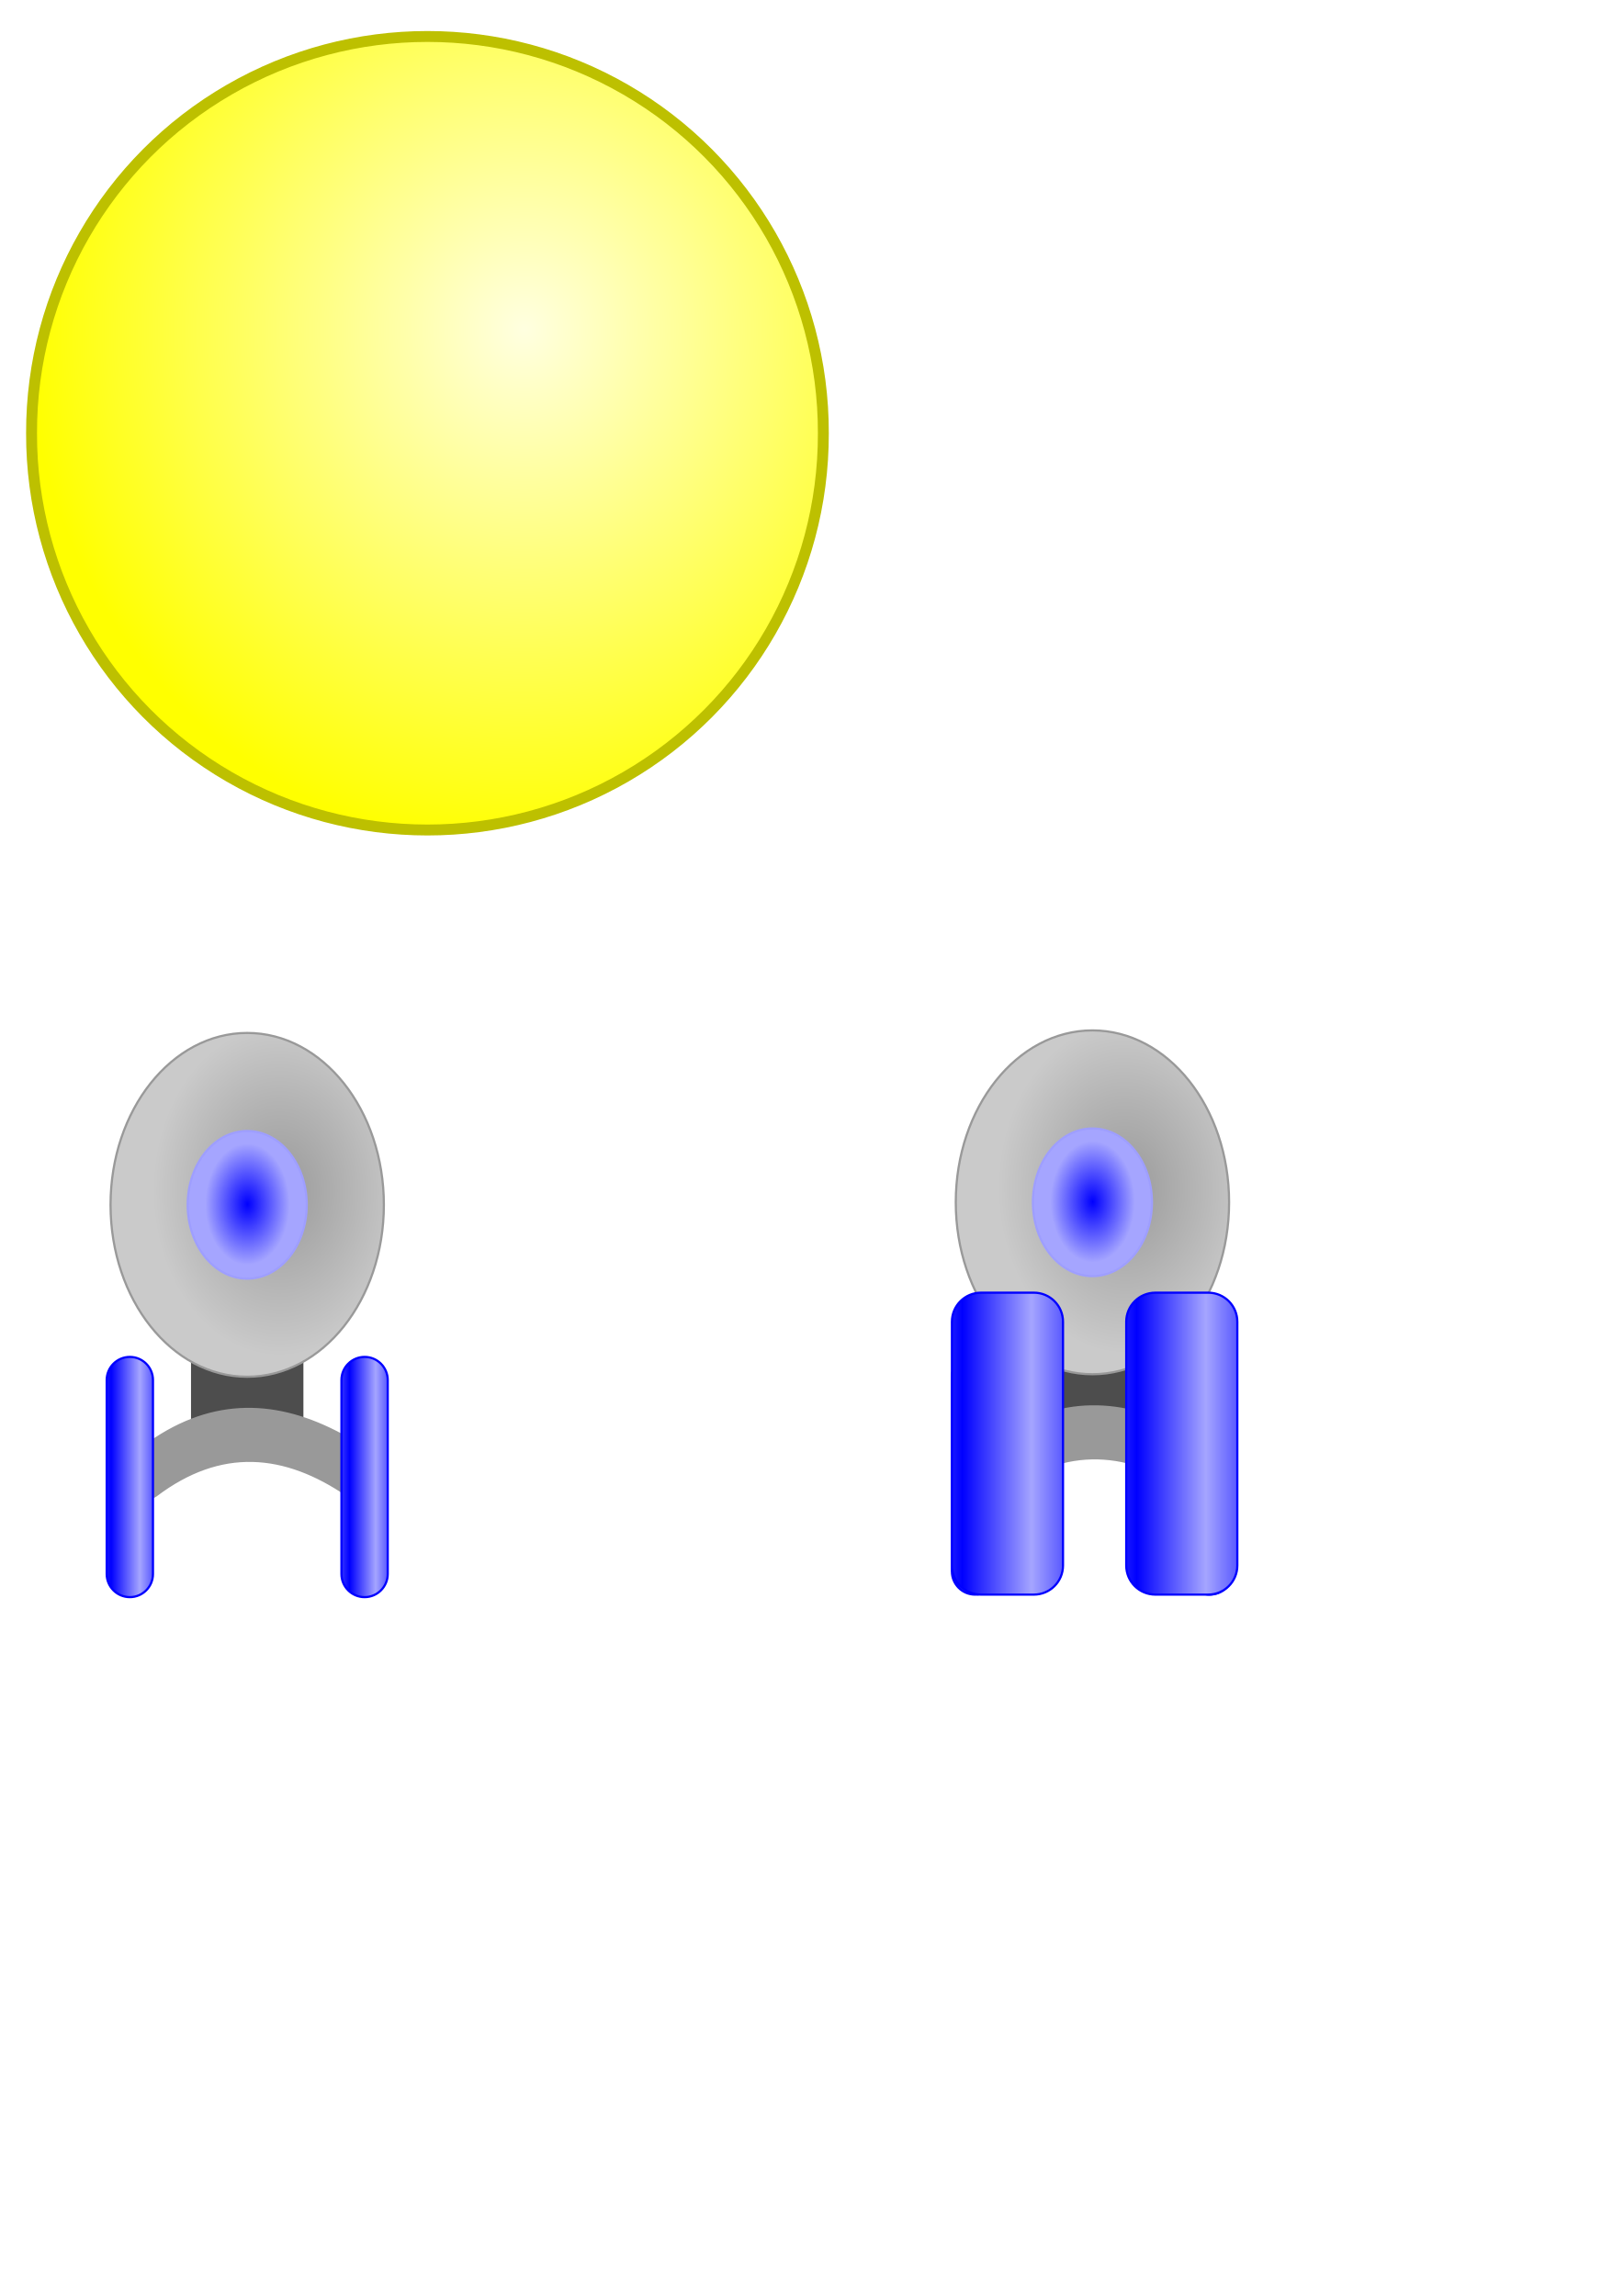
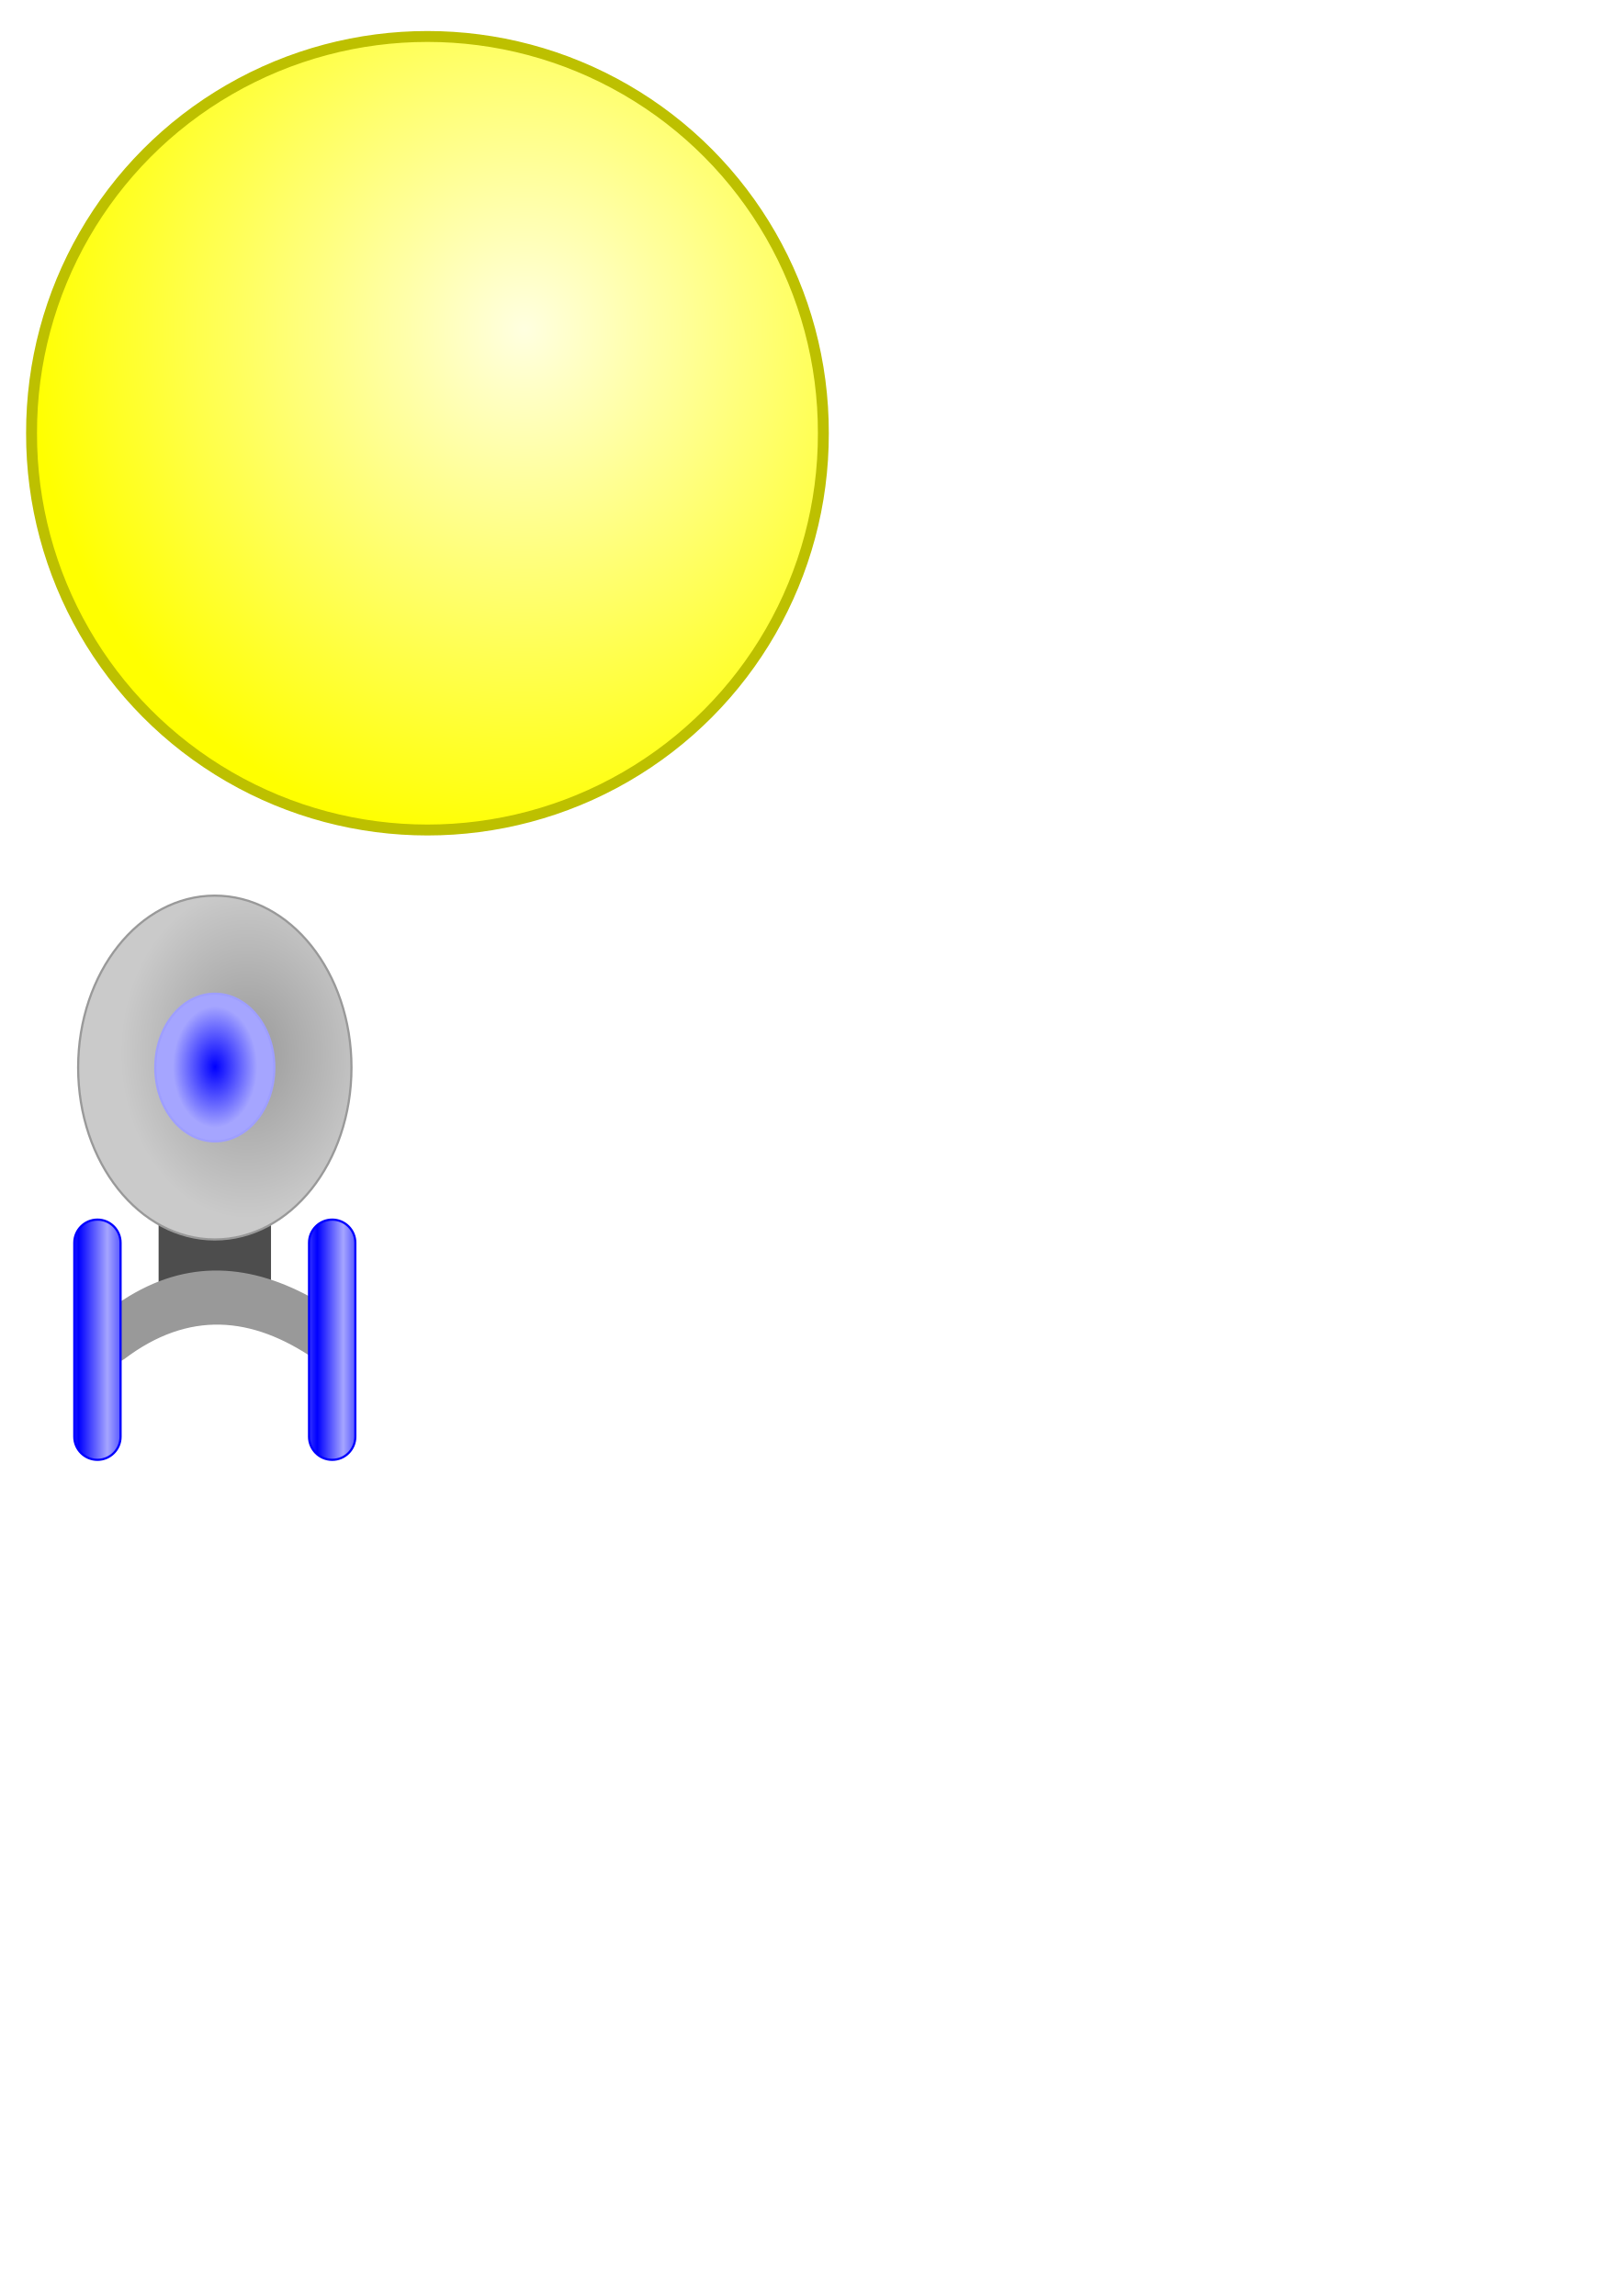
<svg xmlns="http://www.w3.org/2000/svg" xmlns:xlink="http://www.w3.org/1999/xlink" width="744.094" height="1052.362" id="svg2" version="1.1">
  <defs id="defs4">
    <linearGradient id="linearGradient3879">
      <stop style="stop-color:#999999;stop-opacity:1;" offset="0" id="stop3881" />
      <stop style="stop-color:#cacaca;stop-opacity:1;" offset="1" id="stop3883" />
    </linearGradient>
    <linearGradient id="linearGradient3863">
      <stop style="stop-color:#0000ff;stop-opacity:1;" offset="0" id="stop3865" />
      <stop style="stop-color:#a5a5ff;stop-opacity:1;" offset="1" id="stop3867" />
    </linearGradient>
    <linearGradient id="linearGradient3763">
      <stop id="stop3765" offset="0" style="stop-color:#ffffe0;stop-opacity:1;" />
      <stop id="stop3767" offset="1" style="stop-color:#ffff00;stop-opacity:1;" />
    </linearGradient>
    <linearGradient id="linearGradient3755">
      <stop style="stop-color:#ffffe0;stop-opacity:1;" offset="0" id="stop3757" />
      <stop style="stop-color:#ffff00;stop-opacity:1;" offset="1" id="stop3759" />
    </linearGradient>
    <radialGradient xlink:href="#linearGradient3763" id="radialGradient3761" cx="237.304" cy="300.599" fx="237.304" fy="300.599" r="181.929" gradientUnits="userSpaceOnUse" spreadMethod="pad" gradientTransform="matrix(1.249861,0.03332548,-0.03490853,1.309233,-48.79944,-100.8633)" />
-     <linearGradient id="linearGradient3879-7">
-       <stop style="stop-color:#999999;stop-opacity:1;" offset="0" id="stop3881-4" />
-       <stop style="stop-color:#cacaca;stop-opacity:1;" offset="1" id="stop3883-0" />
-     </linearGradient>
-     <linearGradient id="linearGradient3863-4">
-       <stop style="stop-color:#0000ff;stop-opacity:1;" offset="0" id="stop3865-8" />
-       <stop style="stop-color:#a5a5ff;stop-opacity:1;" offset="1" id="stop3867-8" />
-     </linearGradient>
-     <linearGradient id="linearGradient3033">
-       <stop style="stop-color:#0000ff;stop-opacity:1;" offset="0" id="stop3035" />
-       <stop style="stop-color:#a5a5ff;stop-opacity:1;" offset="1" id="stop3037" />
-     </linearGradient>
-     <radialGradient xlink:href="#linearGradient3863-4" id="radialGradient3895-4" cx="265.02" cy="631.484" fx="265.02" fy="631.484" r="63.786" gradientTransform="matrix(0.6945279,-1.3427049e-8,1.9088958e-8,1.015161,80.84623,-9.584035)" gradientUnits="userSpaceOnUse" />
-     <linearGradient id="linearGradient3040">
-       <stop style="stop-color:#0000ff;stop-opacity:1;" offset="0" id="stop3042" />
-       <stop style="stop-color:#a5a5ff;stop-opacity:1;" offset="1" id="stop3044" />
-     </linearGradient>
-     <radialGradient xlink:href="#linearGradient3879-4" id="radialGradient3885-8" cx="279.41" cy="626.964" fx="279.41" fy="626.964" r="63.129" gradientTransform="matrix(0.9197372,-0.00303403,0.00396048,1.200579,19.94317,-126.2329)" gradientUnits="userSpaceOnUse" />
-     <linearGradient id="linearGradient3879-4">
-       <stop style="stop-color:#999999;stop-opacity:1;" offset="0" id="stop3881-0" />
-       <stop style="stop-color:#cacaca;stop-opacity:1;" offset="1" id="stop3883-7" />
-     </linearGradient>
-     <linearGradient xlink:href="#linearGradient3863-3" id="linearGradient3869-6" x1="310.836" y1="756.893" x2="322.8" y2="756.893" gradientUnits="userSpaceOnUse" spreadMethod="reflect" />
-     <linearGradient id="linearGradient3863-3">
-       <stop style="stop-color:#0000ff;stop-opacity:1;" offset="0" id="stop3865-6" />
-       <stop style="stop-color:#a5a5ff;stop-opacity:1;" offset="1" id="stop3867-1" />
-     </linearGradient>
-     <linearGradient xlink:href="#linearGradient3863-3" id="linearGradient3877-5" x1="201.505" y1="757.393" x2="214.718" y2="757.393" gradientUnits="userSpaceOnUse" spreadMethod="reflect" />
-     <linearGradient id="linearGradient3155">
-       <stop style="stop-color:#0000ff;stop-opacity:1;" offset="0" id="stop3157" />
-       <stop style="stop-color:#a5a5ff;stop-opacity:1;" offset="1" id="stop3159" />
-     </linearGradient>
-     <radialGradient xlink:href="#linearGradient3863-3" id="radialGradient3895-42" cx="265.02" cy="631.484" fx="265.02" fy="631.484" r="63.786" gradientTransform="matrix(0.6945279,-1.3427049e-8,1.9088958e-8,1.015161,80.84623,-9.584035)" gradientUnits="userSpaceOnUse" />
-     <linearGradient id="linearGradient3162">
-       <stop style="stop-color:#0000ff;stop-opacity:1;" offset="0" id="stop3164" />
-       <stop style="stop-color:#a5a5ff;stop-opacity:1;" offset="1" id="stop3166" />
-     </linearGradient>
-     <radialGradient xlink:href="#linearGradient3879" id="radialGradient3232" gradientUnits="userSpaceOnUse" gradientTransform="matrix(0.9197372,-0.00303403,0.00396048,1.200579,19.94317,-126.2329)" cx="279.41" cy="626.964" fx="279.41" fy="626.964" r="63.129" />
-     <linearGradient xlink:href="#linearGradient3863" id="linearGradient3234" gradientUnits="userSpaceOnUse" spreadMethod="reflect" x1="310.836" y1="756.893" x2="322.8" y2="756.893" />
-     <linearGradient xlink:href="#linearGradient3863" id="linearGradient3236" gradientUnits="userSpaceOnUse" spreadMethod="reflect" x1="201.505" y1="757.393" x2="214.718" y2="757.393" />
-     <radialGradient xlink:href="#linearGradient3863" id="radialGradient3238" gradientUnits="userSpaceOnUse" gradientTransform="matrix(0.6945279,-1.3427049e-8,1.9088958e-8,1.015161,80.84623,-9.584035)" cx="265.02" cy="631.484" fx="265.02" fy="631.484" r="63.786" />
-     <linearGradient xlink:href="#linearGradient3863-3-5" id="linearGradient3877-5-6" x1="201.505" y1="757.393" x2="214.718" y2="757.393" gradientUnits="userSpaceOnUse" spreadMethod="reflect" />
-     <linearGradient id="linearGradient3863-3-5">
-       <stop style="stop-color:#0000ff;stop-opacity:1;" offset="0" id="stop3865-6-7" />
-       <stop style="stop-color:#a5a5ff;stop-opacity:1;" offset="1" id="stop3867-1-5" />
-     </linearGradient>
-     <linearGradient gradientTransform="translate(55.20484,124.4508)" y2="757.393" x2="214.718" y1="757.393" x1="201.505" spreadMethod="reflect" gradientUnits="userSpaceOnUse" id="linearGradient3255" xlink:href="#linearGradient3863-3-5" />
-     <linearGradient xlink:href="#linearGradient3863-3-2" id="linearGradient3877-5-1" x1="201.505" y1="757.393" x2="214.718" y2="757.393" gradientUnits="userSpaceOnUse" spreadMethod="reflect" />
-     <linearGradient id="linearGradient3863-3-2">
-       <stop style="stop-color:#0000ff;stop-opacity:1;" offset="0" id="stop3865-6-0" />
-       <stop style="stop-color:#a5a5ff;stop-opacity:1;" offset="1" id="stop3867-1-0" />
-     </linearGradient>
-     <linearGradient gradientTransform="matrix(1.799902,0,0,1.256881,-168.0689,-205.0377)" y2="757.393" x2="214.718" y1="757.393" x1="201.505" spreadMethod="reflect" gradientUnits="userSpaceOnUse" id="linearGradient3255-1" xlink:href="#linearGradient3863-3-2" />
-     <linearGradient gradientTransform="matrix(1.799902,0,0,1.256881,-240.1443,-74.93011)" y2="757.393" x2="214.718" y1="757.393" x1="201.505" spreadMethod="reflect" gradientUnits="userSpaceOnUse" id="linearGradient3255-1-0" xlink:href="#linearGradient3863-3-2-7" />
-     <linearGradient id="linearGradient3863-3-2-7">
-       <stop style="stop-color:#0000ff;stop-opacity:1;" offset="0" id="stop3865-6-0-1" />
-       <stop style="stop-color:#a5a5ff;stop-opacity:1;" offset="1" id="stop3867-1-0-7" />
-     </linearGradient>
-     <linearGradient y2="757.393" x2="214.718" y1="757.393" x1="201.505" spreadMethod="reflect" gradientTransform="matrix(1.799902,0,0,1.256881,-60.48763,-205.0378)" gradientUnits="userSpaceOnUse" id="linearGradient3306" xlink:href="#linearGradient3863-3-2-7" />
-     <radialGradient xlink:href="#linearGradient3879-4" id="radialGradient3335" gradientUnits="userSpaceOnUse" gradientTransform="matrix(0.9197372,-0.00303403,0.00396048,1.200579,19.94317,-126.2329)" cx="279.41" cy="626.964" fx="279.41" fy="626.964" r="63.129" />
-     <linearGradient xlink:href="#linearGradient3863-3" id="linearGradient3337" gradientUnits="userSpaceOnUse" spreadMethod="reflect" x1="310.836" y1="756.893" x2="322.8" y2="756.893" />
-     <linearGradient xlink:href="#linearGradient3863-3" id="linearGradient3339" gradientUnits="userSpaceOnUse" spreadMethod="reflect" x1="201.505" y1="757.393" x2="214.718" y2="757.393" />
-     <radialGradient xlink:href="#linearGradient3863-3" id="radialGradient3341" gradientUnits="userSpaceOnUse" gradientTransform="matrix(0.6945279,-1.3427049e-8,1.9088958e-8,1.015161,80.84623,-9.584035)" cx="265.02" cy="631.484" fx="265.02" fy="631.484" r="63.786" />
-     <linearGradient xlink:href="#linearGradient3863-3-2" id="linearGradient3343" gradientUnits="userSpaceOnUse" gradientTransform="matrix(1.799902,0,0,1.256881,-168.0689,-209.0377)" spreadMethod="reflect" x1="201.505" y1="757.393" x2="214.718" y2="757.393" />
-     <linearGradient xlink:href="#linearGradient3863-3-2-7" id="linearGradient3345" gradientUnits="userSpaceOnUse" gradientTransform="matrix(1.799902,0,0,1.256881,-60.48763,-209.0378)" spreadMethod="reflect" x1="201.505" y1="757.393" x2="214.718" y2="757.393" />
-     <linearGradient xlink:href="#linearGradient3863-3-2" id="linearGradient4127" gradientUnits="userSpaceOnUse" gradientTransform="matrix(2.399903,0,0,1.256881,-279.2877,-208.5732)" spreadMethod="reflect" x1="201.505" y1="757.393" x2="214.718" y2="757.393" />
-     <linearGradient xlink:href="#linearGradient3863-3-2-8" id="linearGradient4127-3" gradientUnits="userSpaceOnUse" gradientTransform="matrix(2.399903,0,0,1.256881,-279.2877,-208.5732)" spreadMethod="reflect" x1="201.505" y1="757.393" x2="214.718" y2="757.393" />
-     <linearGradient id="linearGradient3863-3-2-8">
-       <stop style="stop-color:#0000ff;stop-opacity:1;" offset="0" id="stop3865-6-0-0" />
-       <stop style="stop-color:#a5a5ff;stop-opacity:1;" offset="1" id="stop3867-1-0-8" />
-     </linearGradient>
-     <linearGradient y2="757.393" x2="214.718" y1="757.393" x1="201.505" spreadMethod="reflect" gradientTransform="matrix(2.399903,0,0,1.256881,-199.4029,-208.5733)" gradientUnits="userSpaceOnUse" id="linearGradient4144" xlink:href="#linearGradient3863-3-2-8" />
+     <linearGradient xlink:href="#linearGradient3863" id="linearGradient3869" x1="310.836" y1="756.893" x2="322.8" y2="756.893" gradientUnits="userSpaceOnUse" spreadMethod="reflect" />
+     <linearGradient xlink:href="#linearGradient3863" id="linearGradient3877" x1="201.505" y1="757.393" x2="214.718" y2="757.393" gradientUnits="userSpaceOnUse" spreadMethod="reflect" />
+     <radialGradient xlink:href="#linearGradient3879" id="radialGradient3885" cx="279.41" cy="626.964" fx="279.41" fy="626.964" r="63.129" gradientTransform="matrix(0.9197372,-0.00303403,0.00396048,1.200579,19.94317,-126.2329)" gradientUnits="userSpaceOnUse" />
+     <radialGradient xlink:href="#linearGradient3863" id="radialGradient3895" cx="265.02" cy="631.484" fx="265.02" fy="631.484" r="63.786" gradientTransform="matrix(0.6945279,-1.3427049e-8,1.9088958e-8,1.015161,80.84623,-9.584035)" gradientUnits="userSpaceOnUse" />
+     <radialGradient xlink:href="#linearGradient3879" id="radialGradient3905" gradientUnits="userSpaceOnUse" gradientTransform="matrix(0.9197372,-0.00303403,0.00396048,1.200579,19.94317,-126.2329)" cx="279.41" cy="626.964" fx="279.41" fy="626.964" r="63.129" />
+     <linearGradient xlink:href="#linearGradient3863" id="linearGradient3907" gradientUnits="userSpaceOnUse" spreadMethod="reflect" x1="310.836" y1="756.893" x2="322.8" y2="756.893" />
+     <linearGradient xlink:href="#linearGradient3863" id="linearGradient3909" gradientUnits="userSpaceOnUse" spreadMethod="reflect" x1="201.505" y1="757.393" x2="214.718" y2="757.393" />
+     <radialGradient xlink:href="#linearGradient3863" id="radialGradient3911" gradientUnits="userSpaceOnUse" gradientTransform="matrix(0.6945279,-1.3427049e-8,1.9088958e-8,1.015161,80.84623,-9.584035)" cx="265.02" cy="631.484" fx="265.02" fy="631.484" r="63.786" />
  </defs>
  <g id="layer1">
    <path style="fill:url(#radialGradient3761);fill-opacity:1;stroke:#bdc000;stroke-width:5;stroke-linecap:round;stroke-linejoin:miter;stroke-miterlimit:4;stroke-opacity:1;stroke-dasharray:none;stroke-dashoffset:0" id="path2985" d="m 374.286,348.076 a 181.429,181.429 0 1 1 -362.857,0 181.429,181.429 0 1 1 362.857,0 z" transform="translate(3.030458,-149.5026)" />
-     <g id="g3126" transform="translate(-150.6137,-79.90307)">
-       <g id="g3006">
-         <rect style="fill:#4d4d4d;stroke:#4d4d4d;stroke-width:1;stroke-linecap:round;stroke-linejoin:miter;stroke-miterlimit:4;stroke-opacity:1;stroke-dasharray:none;stroke-dashoffset:0" id="rect3801" width="50.508" height="73.741" x="238.649" y="671.535" ry="10.607" />
-         <path style="fill:url(#radialGradient3232);fill-opacity:1;stroke:#999999;stroke-width:1;stroke-linecap:round;stroke-linejoin:miter;stroke-miterlimit:4;stroke-opacity:1;stroke-dasharray:none;stroke-dashoffset:0" id="path3777" d="m 327.289,632.139 c 0,43.516 -28.04,78.792 -62.629,78.792 -34.589,0 -62.629,-35.276 -62.629,-78.792 0,-43.516 28.04,-78.792 62.629,-78.792 34.589,0 62.629,35.276 62.629,78.792 z" transform="translate(-0.7575989,0)" />
-         <path style="fill:#999999;stroke:#999999;stroke-width:1;stroke-linecap:round;stroke-linejoin:miter;stroke-miterlimit:4;stroke-opacity:1;stroke-dashoffset:0" d="m 222.082,739.114 c 29.294,-19.077 58.589,-16.717 87.883,0 5.104,2.912 10.607,4.731 10.607,10.607 l 0,5.051 c 0,5.876 -5.761,13.931 -10.607,10.607 -28.855,-19.796 -58.087,-22.592 -87.883,0 -4.682,3.55 -10.607,-4.731 -10.607,-10.607 l 0,-5.051 c 0,-5.876 5.683,-7.4 10.607,-10.607 z" id="rect3799" />
-         <rect style="fill:url(#linearGradient3234);fill-opacity:1;stroke:#0000ff;stroke-width:1;stroke-linecap:round;stroke-linejoin:miter;stroke-miterlimit:4;stroke-opacity:1;stroke-dasharray:none;stroke-dashoffset:0" id="rect3779" width="21.213" height="110.107" x="307.086" y="701.839" ry="10.607" />
-         <rect style="fill:url(#linearGradient3236);fill-opacity:1;stroke:#0000ff;stroke-width:1;stroke-linecap:round;stroke-linejoin:miter;stroke-miterlimit:4;stroke-opacity:1;stroke-dasharray:none;stroke-dashoffset:0" id="rect3779-1" width="21.213" height="110.107" x="199.505" y="701.839" ry="10.607" />
-         <path style="fill:url(#radialGradient3238);fill-opacity:1;stroke:#9e9eff;stroke-width:2.312;stroke-linecap:round;stroke-linejoin:miter;stroke-miterlimit:4;stroke-opacity:1;stroke-dasharray:none;stroke-dashoffset:0" id="path3777-7" d="m 327.289,632.139 c 0,43.516 -28.04,78.792 -62.629,78.792 -34.589,0 -62.629,-35.276 -62.629,-78.792 0,-43.516 28.04,-78.792 62.629,-78.792 34.589,0 62.629,35.276 62.629,78.792 z" transform="matrix(0.4354839,0,0,0.4294872,148.6472,360.6432)" />
-       </g>
-       <rect ry="0" y="538.146" x="119.402" height="289" width="289" id="rect3108" style="fill:none;stroke:none" />
-     </g>
-     <g id="g3347">
-       <g transform="translate(236.7292,-81.06476)" id="g3006-9">
-         <rect style="fill:#4d4d4d;stroke:#4d4d4d;stroke-width:1;stroke-linecap:round;stroke-linejoin:miter;stroke-miterlimit:4;stroke-opacity:1;stroke-dasharray:none;stroke-dashoffset:0" id="rect3801-7" width="50.508" height="73.741" x="238.649" y="671.535" ry="10.607" />
-         <path style="fill:url(#radialGradient3335);fill-opacity:1;stroke:#999999;stroke-width:1;stroke-linecap:round;stroke-linejoin:miter;stroke-miterlimit:4;stroke-opacity:1;stroke-dasharray:none;stroke-dashoffset:0" id="path3777-3" d="m 327.289,632.139 c 0,43.516 -28.04,78.792 -62.629,78.792 -34.589,0 -62.629,-35.276 -62.629,-78.792 0,-43.516 28.04,-78.792 62.629,-78.792 34.589,0 62.629,35.276 62.629,78.792 z" transform="translate(-0.7575989,0)" />
-         <path style="fill:#999999;stroke:#999999;stroke-width:1;stroke-linecap:round;stroke-linejoin:miter;stroke-miterlimit:4;stroke-opacity:1;stroke-dashoffset:0" d="m 222.082,739.114 c 29.294,-19.077 58.589,-16.717 87.883,0 5.104,2.912 10.607,4.731 10.607,10.607 l 0,5.051 c 0,5.876 -5.761,13.931 -10.607,10.607 -28.855,-19.796 -58.087,-22.592 -87.883,0 -4.682,3.55 -10.607,-4.731 -10.607,-10.607 l 0,-5.051 c 0,-5.876 5.683,-7.4 10.607,-10.607 z" id="rect3799-7" />
-         <rect style="fill:url(#linearGradient3337);fill-opacity:1;stroke:#0000ff;stroke-width:1;stroke-linecap:round;stroke-linejoin:miter;stroke-miterlimit:4;stroke-opacity:1;stroke-dasharray:none;stroke-dashoffset:0" id="rect3779-2" width="21.213" height="110.107" x="307.086" y="701.839" ry="10.607" />
-         <rect style="fill:url(#linearGradient3339);fill-opacity:1;stroke:#0000ff;stroke-width:1;stroke-linecap:round;stroke-linejoin:miter;stroke-miterlimit:4;stroke-opacity:1;stroke-dasharray:none;stroke-dashoffset:0" id="rect3779-1-6" width="21.213" height="110.107" x="199.505" y="701.839" ry="10.607" />
-         <path style="fill:url(#radialGradient3341);fill-opacity:1;stroke:#9e9eff;stroke-width:2.312;stroke-linecap:round;stroke-linejoin:miter;stroke-miterlimit:4;stroke-opacity:1;stroke-dasharray:none;stroke-dashoffset:0" id="path3777-7-0" d="m 327.289,632.139 c 0,43.516 -28.04,78.792 -62.629,78.792 -34.589,0 -62.629,-35.276 -62.629,-78.792 0,-43.516 28.04,-78.792 62.629,-78.792 34.589,0 62.629,35.276 62.629,78.792 z" transform="matrix(0.4354839,0,0,0.4294872,148.6472,360.6432)" />
-         <rect style="fill:url(#linearGradient4127);fill-opacity:1;stroke:#0000ff;stroke-width:1;stroke-linecap:round;stroke-linejoin:miter;stroke-miterlimit:4;stroke-opacity:1;stroke-dasharray:none;stroke-dashoffset:0" id="rect3779-1-6-46" width="50.91" height="138.391" x="199.505" y="673.555" ry="13.331" />
-         <rect style="fill:url(#linearGradient4144);fill-opacity:1;stroke:#0000ff;stroke-width:1;stroke-linecap:round;stroke-linejoin:miter;stroke-miterlimit:4;stroke-opacity:1;stroke-dasharray:none;stroke-dashoffset:0" id="rect3779-1-6-46-8" width="50.91" height="138.391" x="279.39" y="673.555" ry="13.331" />
-       </g>
-       <rect ry="0" y="458.849" x="356.132" height="289" width="289" id="rect3108-1" style="fill:none;stroke:none" />
+     <g id="g3897" transform="translate(-165.463,-142.8356)">
+       <rect ry="10.607" y="671.535" x="238.649" height="73.741" width="50.508" id="rect3801" style="fill:#4d4d4d;stroke:#4d4d4d;stroke-width:1;stroke-linecap:round;stroke-linejoin:miter;stroke-miterlimit:4;stroke-opacity:1;stroke-dasharray:none;stroke-dashoffset:0" />
+       <path transform="translate(-0.7575989,0)" d="m 327.289,632.139 c 0,43.516 -28.04,78.792 -62.629,78.792 -34.589,0 -62.629,-35.276 -62.629,-78.792 0,-43.516 28.04,-78.792 62.629,-78.792 34.589,0 62.629,35.276 62.629,78.792 z" id="path3777" style="fill:url(#radialGradient3905);fill-opacity:1;stroke:#999999;stroke-width:1;stroke-linecap:round;stroke-linejoin:miter;stroke-miterlimit:4;stroke-opacity:1;stroke-dasharray:none;stroke-dashoffset:0" />
+       <path id="rect3799" d="m 222.082,739.114 c 29.294,-19.077 58.589,-16.717 87.883,0 5.104,2.912 10.607,4.731 10.607,10.607 l 0,5.051 c 0,5.876 -5.761,13.931 -10.607,10.607 -28.855,-19.796 -58.087,-22.592 -87.883,0 -4.682,3.55 -10.607,-4.731 -10.607,-10.607 l 0,-5.051 c 0,-5.876 5.683,-7.4 10.607,-10.607 z" style="fill:#999999;stroke:#999999;stroke-width:1;stroke-linecap:round;stroke-linejoin:miter;stroke-miterlimit:4;stroke-opacity:1;stroke-dashoffset:0" />
+       <rect ry="10.607" y="701.839" x="307.086" height="110.107" width="21.213" id="rect3779" style="fill:url(#linearGradient3907);fill-opacity:1;stroke:#0000ff;stroke-width:1;stroke-linecap:round;stroke-linejoin:miter;stroke-miterlimit:4;stroke-opacity:1;stroke-dasharray:none;stroke-dashoffset:0" />
+       <rect ry="10.607" y="701.839" x="199.505" height="110.107" width="21.213" id="rect3779-1" style="fill:url(#linearGradient3909);fill-opacity:1;stroke:#0000ff;stroke-width:1;stroke-linecap:round;stroke-linejoin:miter;stroke-miterlimit:4;stroke-opacity:1;stroke-dasharray:none;stroke-dashoffset:0" />
+       <path transform="matrix(0.4354839,0,0,0.4294872,148.6472,360.6432)" d="m 327.289,632.139 c 0,43.516 -28.04,78.792 -62.629,78.792 -34.589,0 -62.629,-35.276 -62.629,-78.792 0,-43.516 28.04,-78.792 62.629,-78.792 34.589,0 62.629,35.276 62.629,78.792 z" id="path3777-7" style="fill:url(#radialGradient3911);fill-opacity:1;stroke:#9e9eff;stroke-width:2.312;stroke-linecap:round;stroke-linejoin:miter;stroke-miterlimit:4;stroke-opacity:1;stroke-dasharray:none;stroke-dashoffset:0" />
    </g>
  </g>
</svg>
